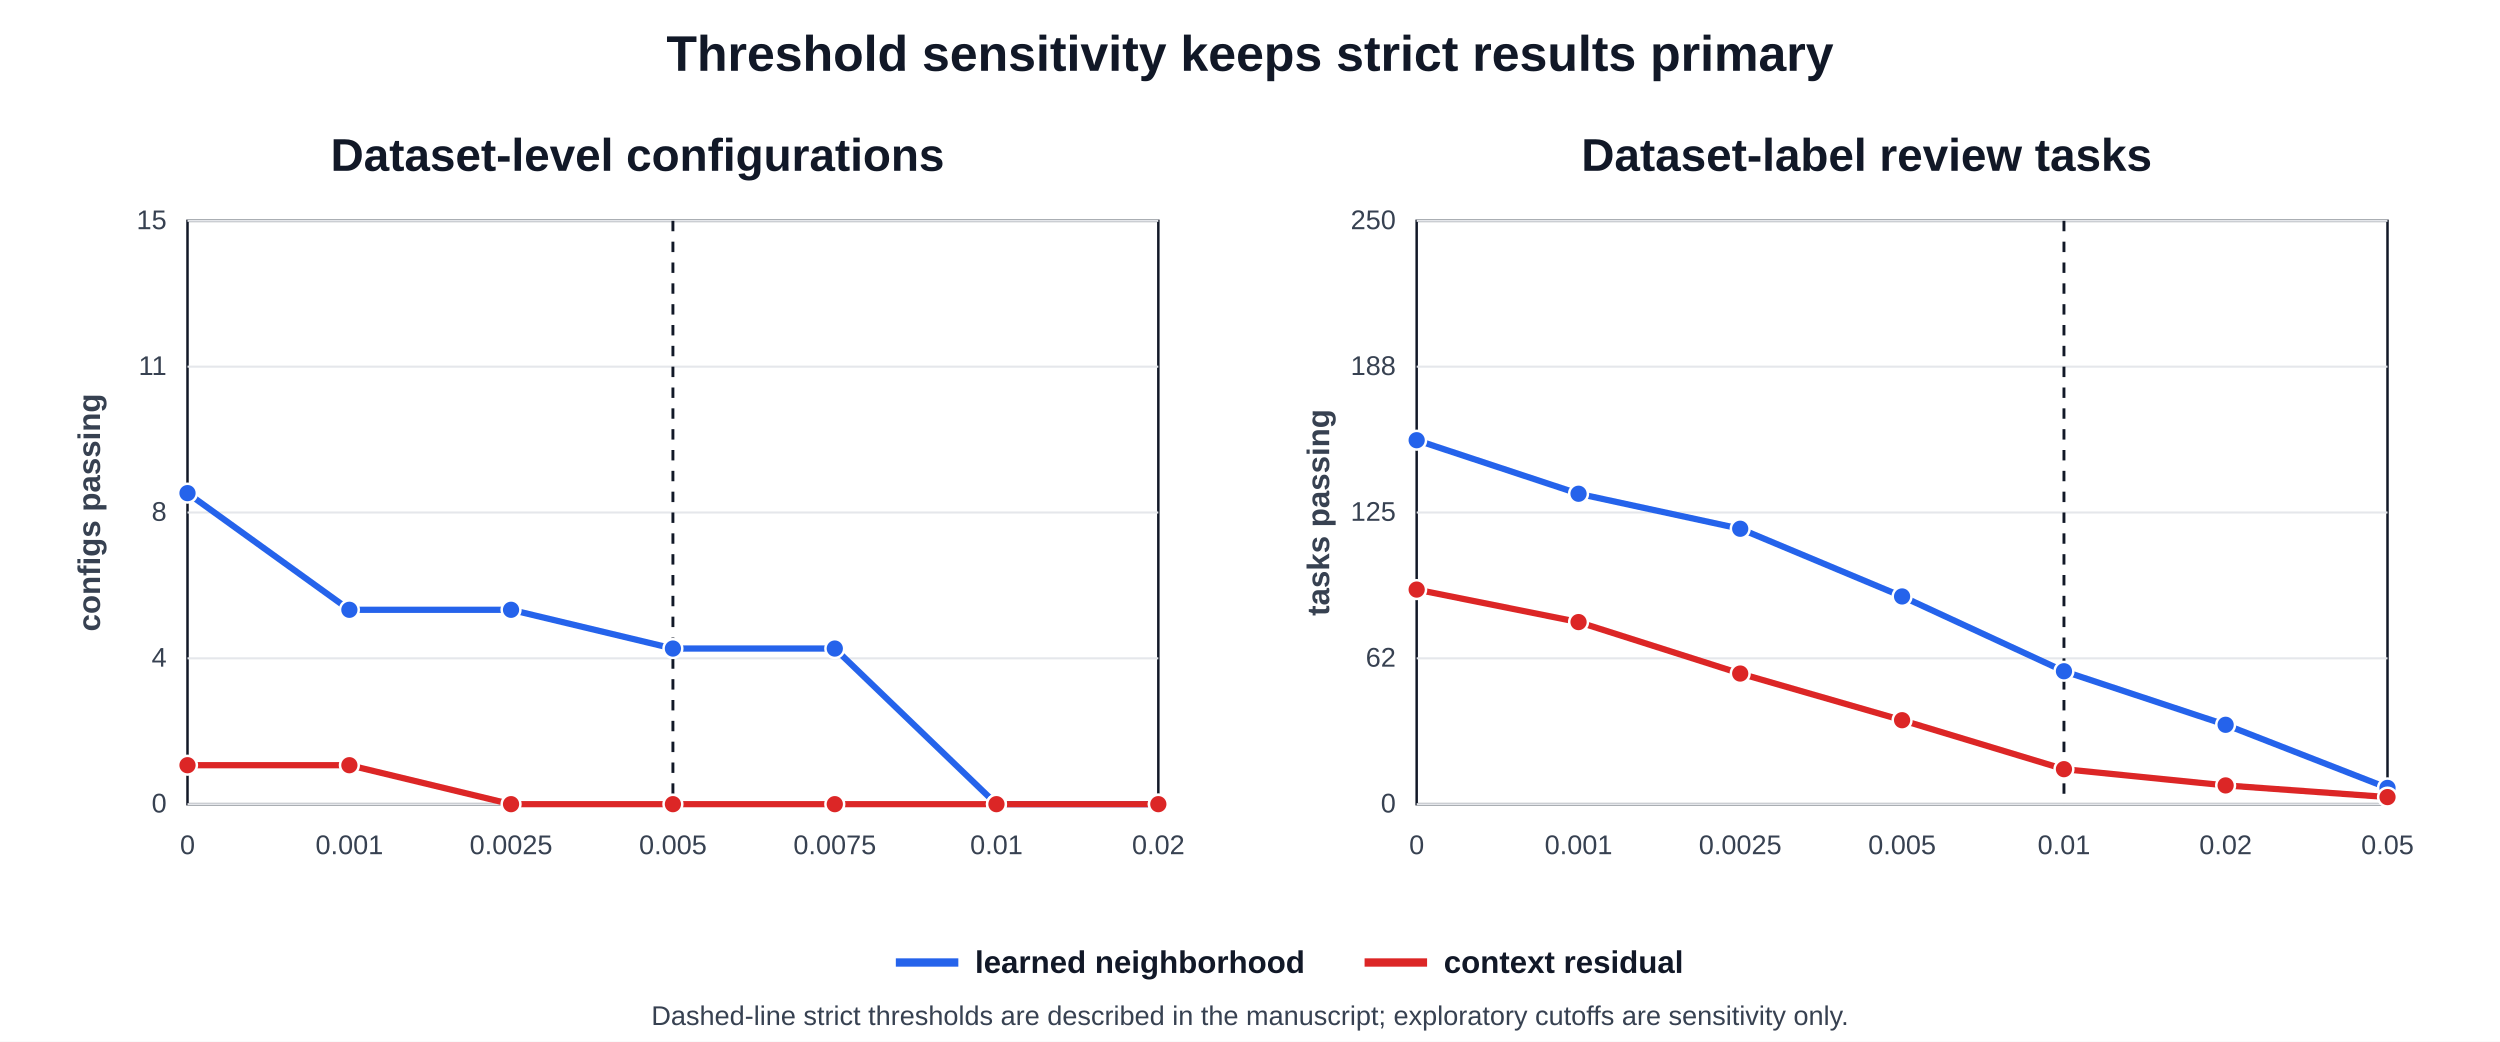
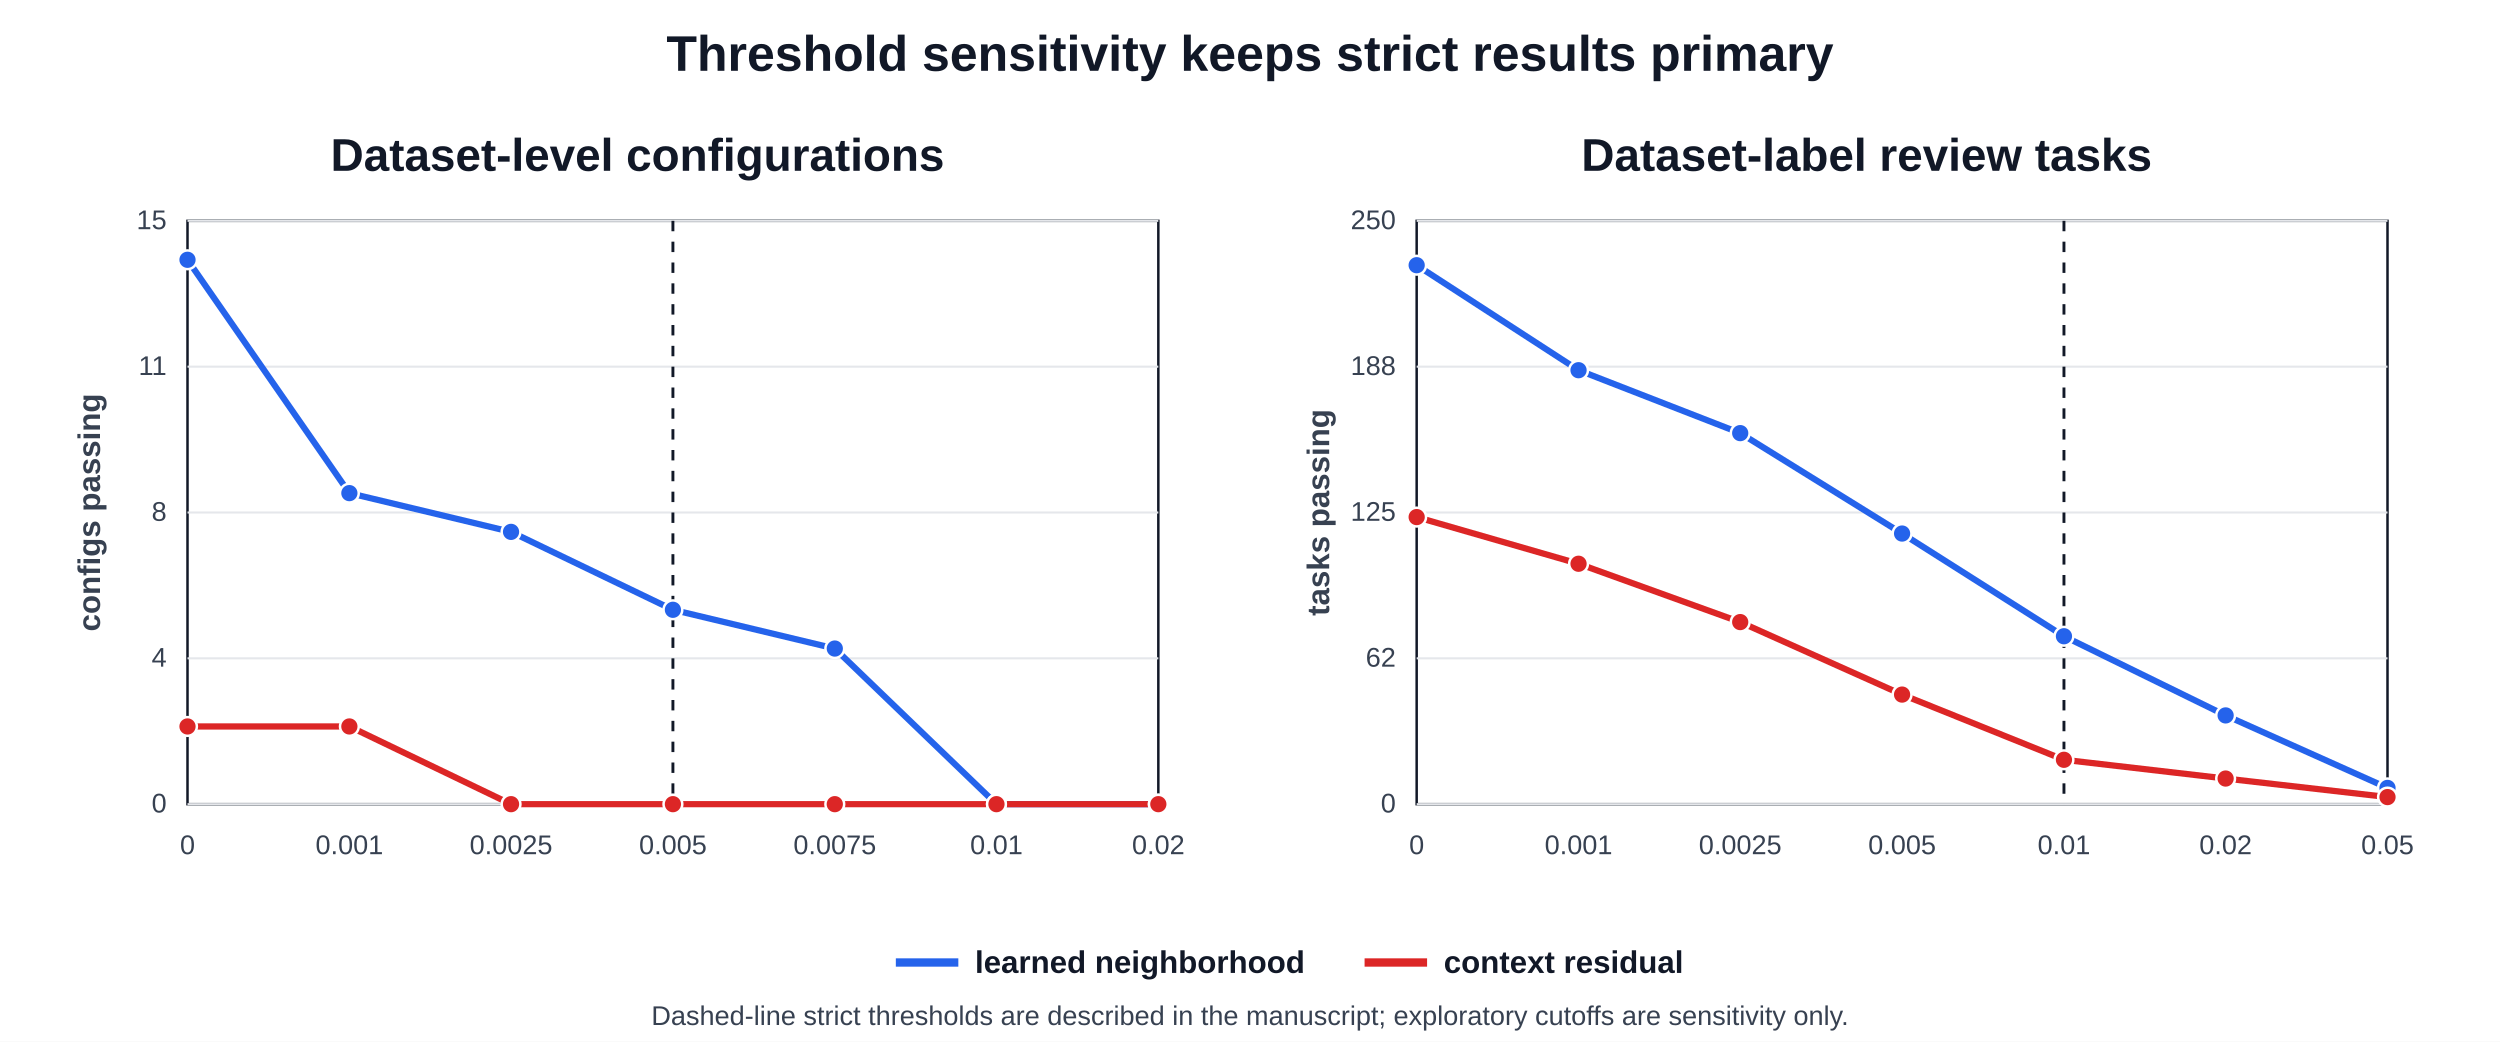
<svg xmlns="http://www.w3.org/2000/svg" width="1200" height="500" viewBox="0 0 1200 500">
  <style>
text{font-family:Arial, Helvetica, sans-serif; fill:#111827}
.title{font-size:22px;font-weight:700}
.tick{font-size:13px;fill:#374151}
.axis{font-size:15px;font-weight:700;fill:#374151}
.legend{font-size:15px;font-weight:700}
</style>
  <rect width="1200" height="500" fill="#ffffff" />
  <text x="600" y="34" text-anchor="middle" style="font-size:24px;font-weight:700">Threshold sensitivity keeps strict results primary</text>
  <text x="306.0" y="82.0" text-anchor="middle" class="title">Dataset-level configurations</text>
  <rect x="90.0" y="106.0" width="466.0" height="280.0" fill="#ffffff" stroke="#111827" stroke-width="1.2" />
  <text x="48.0" y="246.0" text-anchor="middle" transform="rotate(-90 48.0,246.0)" class="axis">configs passing</text>
  <line x1="90.0" y1="386.0" x2="556.0" y2="386.0" stroke="#e5e7eb" />
  <text x="80.0" y="390.0" text-anchor="end" class="tick">0</text>
  <line x1="90.0" y1="316.0" x2="556.0" y2="316.0" stroke="#e5e7eb" />
  <text x="80.0" y="320.0" text-anchor="end" class="tick">4</text>
  <line x1="90.0" y1="246.0" x2="556.0" y2="246.0" stroke="#e5e7eb" />
  <text x="80.0" y="250.0" text-anchor="end" class="tick">8</text>
  <line x1="90.0" y1="176.0" x2="556.0" y2="176.0" stroke="#e5e7eb" />
  <text x="80.0" y="180.0" text-anchor="end" class="tick">11</text>
  <line x1="90.0" y1="106.0" x2="556.0" y2="106.0" stroke="#e5e7eb" />
  <text x="80.0" y="110.0" text-anchor="end" class="tick">15</text>
  <text x="90.0" y="410.0" text-anchor="middle" class="tick">0</text>
  <text x="167.7" y="410.0" text-anchor="middle" class="tick">0.001</text>
  <text x="245.3" y="410.0" text-anchor="middle" class="tick">0.0025</text>
  <text x="323.0" y="410.0" text-anchor="middle" class="tick">0.005</text>
  <line x1="323.0" y1="106.0" x2="323.0" y2="386.0" stroke="#111827" stroke-width="1.4" stroke-dasharray="5,5" />
  <text x="400.7" y="410.0" text-anchor="middle" class="tick">0.0075</text>
  <text x="478.3" y="410.0" text-anchor="middle" class="tick">0.01</text>
  <text x="556.0" y="410.0" text-anchor="middle" class="tick">0.02</text>
-   <polyline points="90.0,236.7 167.7,292.7 245.3,292.7 323.0,311.3 400.7,311.3 478.3,386.0 556.0,386.0" fill="none" stroke="#2563eb" stroke-width="3" />
-   <polyline points="90.0,367.3 167.7,367.3 245.3,386.0 323.0,386.0 400.7,386.0 478.3,386.0 556.0,386.0" fill="none" stroke="#dc2626" stroke-width="3" />
-   <circle cx="90.0" cy="236.7" r="4.5" fill="#2563eb" stroke="#ffffff" stroke-width="1.2" />
-   <circle cx="167.7" cy="292.7" r="4.5" fill="#2563eb" stroke="#ffffff" stroke-width="1.2" />
-   <circle cx="245.3" cy="292.7" r="4.5" fill="#2563eb" stroke="#ffffff" stroke-width="1.2" />
-   <circle cx="323.0" cy="311.3" r="4.5" fill="#2563eb" stroke="#ffffff" stroke-width="1.2" />
+   <polyline points="90.0,124.7 167.7,236.7 245.3,255.3 323.0,292.7 400.7,311.3 478.3,386.0 556.0,386.0" fill="none" stroke="#2563eb" stroke-width="3" />
+   <polyline points="90.0,348.7 167.7,348.7 245.3,386.0 323.0,386.0 400.7,386.0 478.3,386.0 556.0,386.0" fill="none" stroke="#dc2626" stroke-width="3" />
+   <circle cx="90.0" cy="124.7" r="4.5" fill="#2563eb" stroke="#ffffff" stroke-width="1.2" />
+   <circle cx="167.7" cy="236.7" r="4.5" fill="#2563eb" stroke="#ffffff" stroke-width="1.2" />
+   <circle cx="245.3" cy="255.3" r="4.5" fill="#2563eb" stroke="#ffffff" stroke-width="1.2" />
+   <circle cx="323.0" cy="292.7" r="4.5" fill="#2563eb" stroke="#ffffff" stroke-width="1.2" />
  <circle cx="400.7" cy="311.3" r="4.5" fill="#2563eb" stroke="#ffffff" stroke-width="1.2" />
  <circle cx="478.3" cy="386.0" r="4.5" fill="#2563eb" stroke="#ffffff" stroke-width="1.2" />
  <circle cx="556.0" cy="386.0" r="4.5" fill="#2563eb" stroke="#ffffff" stroke-width="1.2" />
-   <circle cx="90.0" cy="367.3" r="4.5" fill="#dc2626" stroke="#ffffff" stroke-width="1.2" />
-   <circle cx="167.7" cy="367.3" r="4.5" fill="#dc2626" stroke="#ffffff" stroke-width="1.2" />
+   <circle cx="90.0" cy="348.7" r="4.5" fill="#dc2626" stroke="#ffffff" stroke-width="1.2" />
+   <circle cx="167.7" cy="348.7" r="4.5" fill="#dc2626" stroke="#ffffff" stroke-width="1.2" />
  <circle cx="245.3" cy="386.0" r="4.5" fill="#dc2626" stroke="#ffffff" stroke-width="1.2" />
  <circle cx="323.0" cy="386.0" r="4.5" fill="#dc2626" stroke="#ffffff" stroke-width="1.2" />
  <circle cx="400.7" cy="386.0" r="4.5" fill="#dc2626" stroke="#ffffff" stroke-width="1.2" />
  <circle cx="478.3" cy="386.0" r="4.5" fill="#dc2626" stroke="#ffffff" stroke-width="1.2" />
  <circle cx="556.0" cy="386.0" r="4.5" fill="#dc2626" stroke="#ffffff" stroke-width="1.2" />
  <text x="896.0" y="82.0" text-anchor="middle" class="title">Dataset-label review tasks</text>
  <rect x="680.0" y="106.0" width="466.0" height="280.0" fill="#ffffff" stroke="#111827" stroke-width="1.2" />
  <text x="638.0" y="246.0" text-anchor="middle" transform="rotate(-90 638.0,246.0)" class="axis">tasks passing</text>
  <line x1="680.0" y1="386.0" x2="1146.0" y2="386.0" stroke="#e5e7eb" />
  <text x="670.0" y="390.0" text-anchor="end" class="tick">0</text>
  <line x1="680.0" y1="316.0" x2="1146.0" y2="316.0" stroke="#e5e7eb" />
  <text x="670.0" y="320.0" text-anchor="end" class="tick">62</text>
  <line x1="680.0" y1="246.0" x2="1146.0" y2="246.0" stroke="#e5e7eb" />
  <text x="670.0" y="250.0" text-anchor="end" class="tick">125</text>
  <line x1="680.0" y1="176.0" x2="1146.0" y2="176.0" stroke="#e5e7eb" />
  <text x="670.0" y="180.0" text-anchor="end" class="tick">188</text>
  <line x1="680.0" y1="106.0" x2="1146.0" y2="106.0" stroke="#e5e7eb" />
  <text x="670.0" y="110.0" text-anchor="end" class="tick">250</text>
  <text x="680.0" y="410.0" text-anchor="middle" class="tick">0</text>
  <text x="757.7" y="410.0" text-anchor="middle" class="tick">0.001</text>
  <text x="835.3" y="410.0" text-anchor="middle" class="tick">0.0025</text>
  <text x="913.0" y="410.0" text-anchor="middle" class="tick">0.005</text>
  <text x="990.7" y="410.0" text-anchor="middle" class="tick">0.01</text>
  <line x1="990.7" y1="106.0" x2="990.7" y2="386.0" stroke="#111827" stroke-width="1.4" stroke-dasharray="5,5" />
  <text x="1068.3" y="410.0" text-anchor="middle" class="tick">0.02</text>
  <text x="1146.0" y="410.0" text-anchor="middle" class="tick">0.05</text>
-   <polyline points="680.0,211.3 757.7,237.0 835.3,253.8 913.0,286.3 990.7,322.2 1068.3,347.9 1146.0,378.2" fill="none" stroke="#2563eb" stroke-width="3" />
-   <polyline points="680.0,283.0 757.7,298.6 835.3,323.3 913.0,345.7 990.7,369.2 1068.3,377.0 1146.0,382.6" fill="none" stroke="#dc2626" stroke-width="3" />
-   <circle cx="680.0" cy="211.3" r="4.5" fill="#2563eb" stroke="#ffffff" stroke-width="1.2" />
-   <circle cx="757.7" cy="237.0" r="4.5" fill="#2563eb" stroke="#ffffff" stroke-width="1.2" />
-   <circle cx="835.3" cy="253.8" r="4.5" fill="#2563eb" stroke="#ffffff" stroke-width="1.2" />
-   <circle cx="913.0" cy="286.3" r="4.5" fill="#2563eb" stroke="#ffffff" stroke-width="1.2" />
-   <circle cx="990.7" cy="322.2" r="4.5" fill="#2563eb" stroke="#ffffff" stroke-width="1.2" />
-   <circle cx="1068.3" cy="347.9" r="4.5" fill="#2563eb" stroke="#ffffff" stroke-width="1.2" />
+   <polyline points="680.0,127.3 757.7,177.7 835.3,207.9 913.0,256.1 990.7,305.4 1068.3,343.4 1146.0,378.2" fill="none" stroke="#2563eb" stroke-width="3" />
+   <polyline points="680.0,248.2 757.7,270.6 835.3,298.6 913.0,333.4 990.7,364.7 1068.3,373.7 1146.0,382.6" fill="none" stroke="#dc2626" stroke-width="3" />
+   <circle cx="680.0" cy="127.3" r="4.5" fill="#2563eb" stroke="#ffffff" stroke-width="1.2" />
+   <circle cx="757.7" cy="177.7" r="4.5" fill="#2563eb" stroke="#ffffff" stroke-width="1.2" />
+   <circle cx="835.3" cy="207.9" r="4.5" fill="#2563eb" stroke="#ffffff" stroke-width="1.2" />
+   <circle cx="913.0" cy="256.1" r="4.5" fill="#2563eb" stroke="#ffffff" stroke-width="1.2" />
+   <circle cx="990.7" cy="305.4" r="4.5" fill="#2563eb" stroke="#ffffff" stroke-width="1.2" />
+   <circle cx="1068.3" cy="343.4" r="4.5" fill="#2563eb" stroke="#ffffff" stroke-width="1.2" />
  <circle cx="1146.0" cy="378.2" r="4.5" fill="#2563eb" stroke="#ffffff" stroke-width="1.2" />
-   <circle cx="680.0" cy="283.0" r="4.5" fill="#dc2626" stroke="#ffffff" stroke-width="1.2" />
-   <circle cx="757.7" cy="298.6" r="4.5" fill="#dc2626" stroke="#ffffff" stroke-width="1.2" />
-   <circle cx="835.3" cy="323.3" r="4.5" fill="#dc2626" stroke="#ffffff" stroke-width="1.2" />
-   <circle cx="913.0" cy="345.7" r="4.5" fill="#dc2626" stroke="#ffffff" stroke-width="1.2" />
-   <circle cx="990.7" cy="369.2" r="4.5" fill="#dc2626" stroke="#ffffff" stroke-width="1.2" />
-   <circle cx="1068.3" cy="377.0" r="4.5" fill="#dc2626" stroke="#ffffff" stroke-width="1.2" />
+   <circle cx="680.0" cy="248.2" r="4.5" fill="#dc2626" stroke="#ffffff" stroke-width="1.2" />
+   <circle cx="757.7" cy="270.6" r="4.5" fill="#dc2626" stroke="#ffffff" stroke-width="1.2" />
+   <circle cx="835.3" cy="298.6" r="4.5" fill="#dc2626" stroke="#ffffff" stroke-width="1.2" />
+   <circle cx="913.0" cy="333.4" r="4.5" fill="#dc2626" stroke="#ffffff" stroke-width="1.2" />
+   <circle cx="990.7" cy="364.7" r="4.5" fill="#dc2626" stroke="#ffffff" stroke-width="1.2" />
+   <circle cx="1068.3" cy="373.7" r="4.5" fill="#dc2626" stroke="#ffffff" stroke-width="1.2" />
  <circle cx="1146.0" cy="382.6" r="4.5" fill="#dc2626" stroke="#ffffff" stroke-width="1.2" />
  <line x1="430" y1="462" x2="460" y2="462" stroke="#2563eb" stroke-width="4" />
  <text x="468" y="467" class="legend">learned neighborhood</text>
  <line x1="655" y1="462" x2="685" y2="462" stroke="#dc2626" stroke-width="4" />
  <text x="693" y="467" class="legend">context residual</text>
  <text x="600" y="492" text-anchor="middle" class="tick">Dashed-line strict thresholds are described in the manuscript; exploratory cutoffs are sensitivity only.</text>
</svg>
